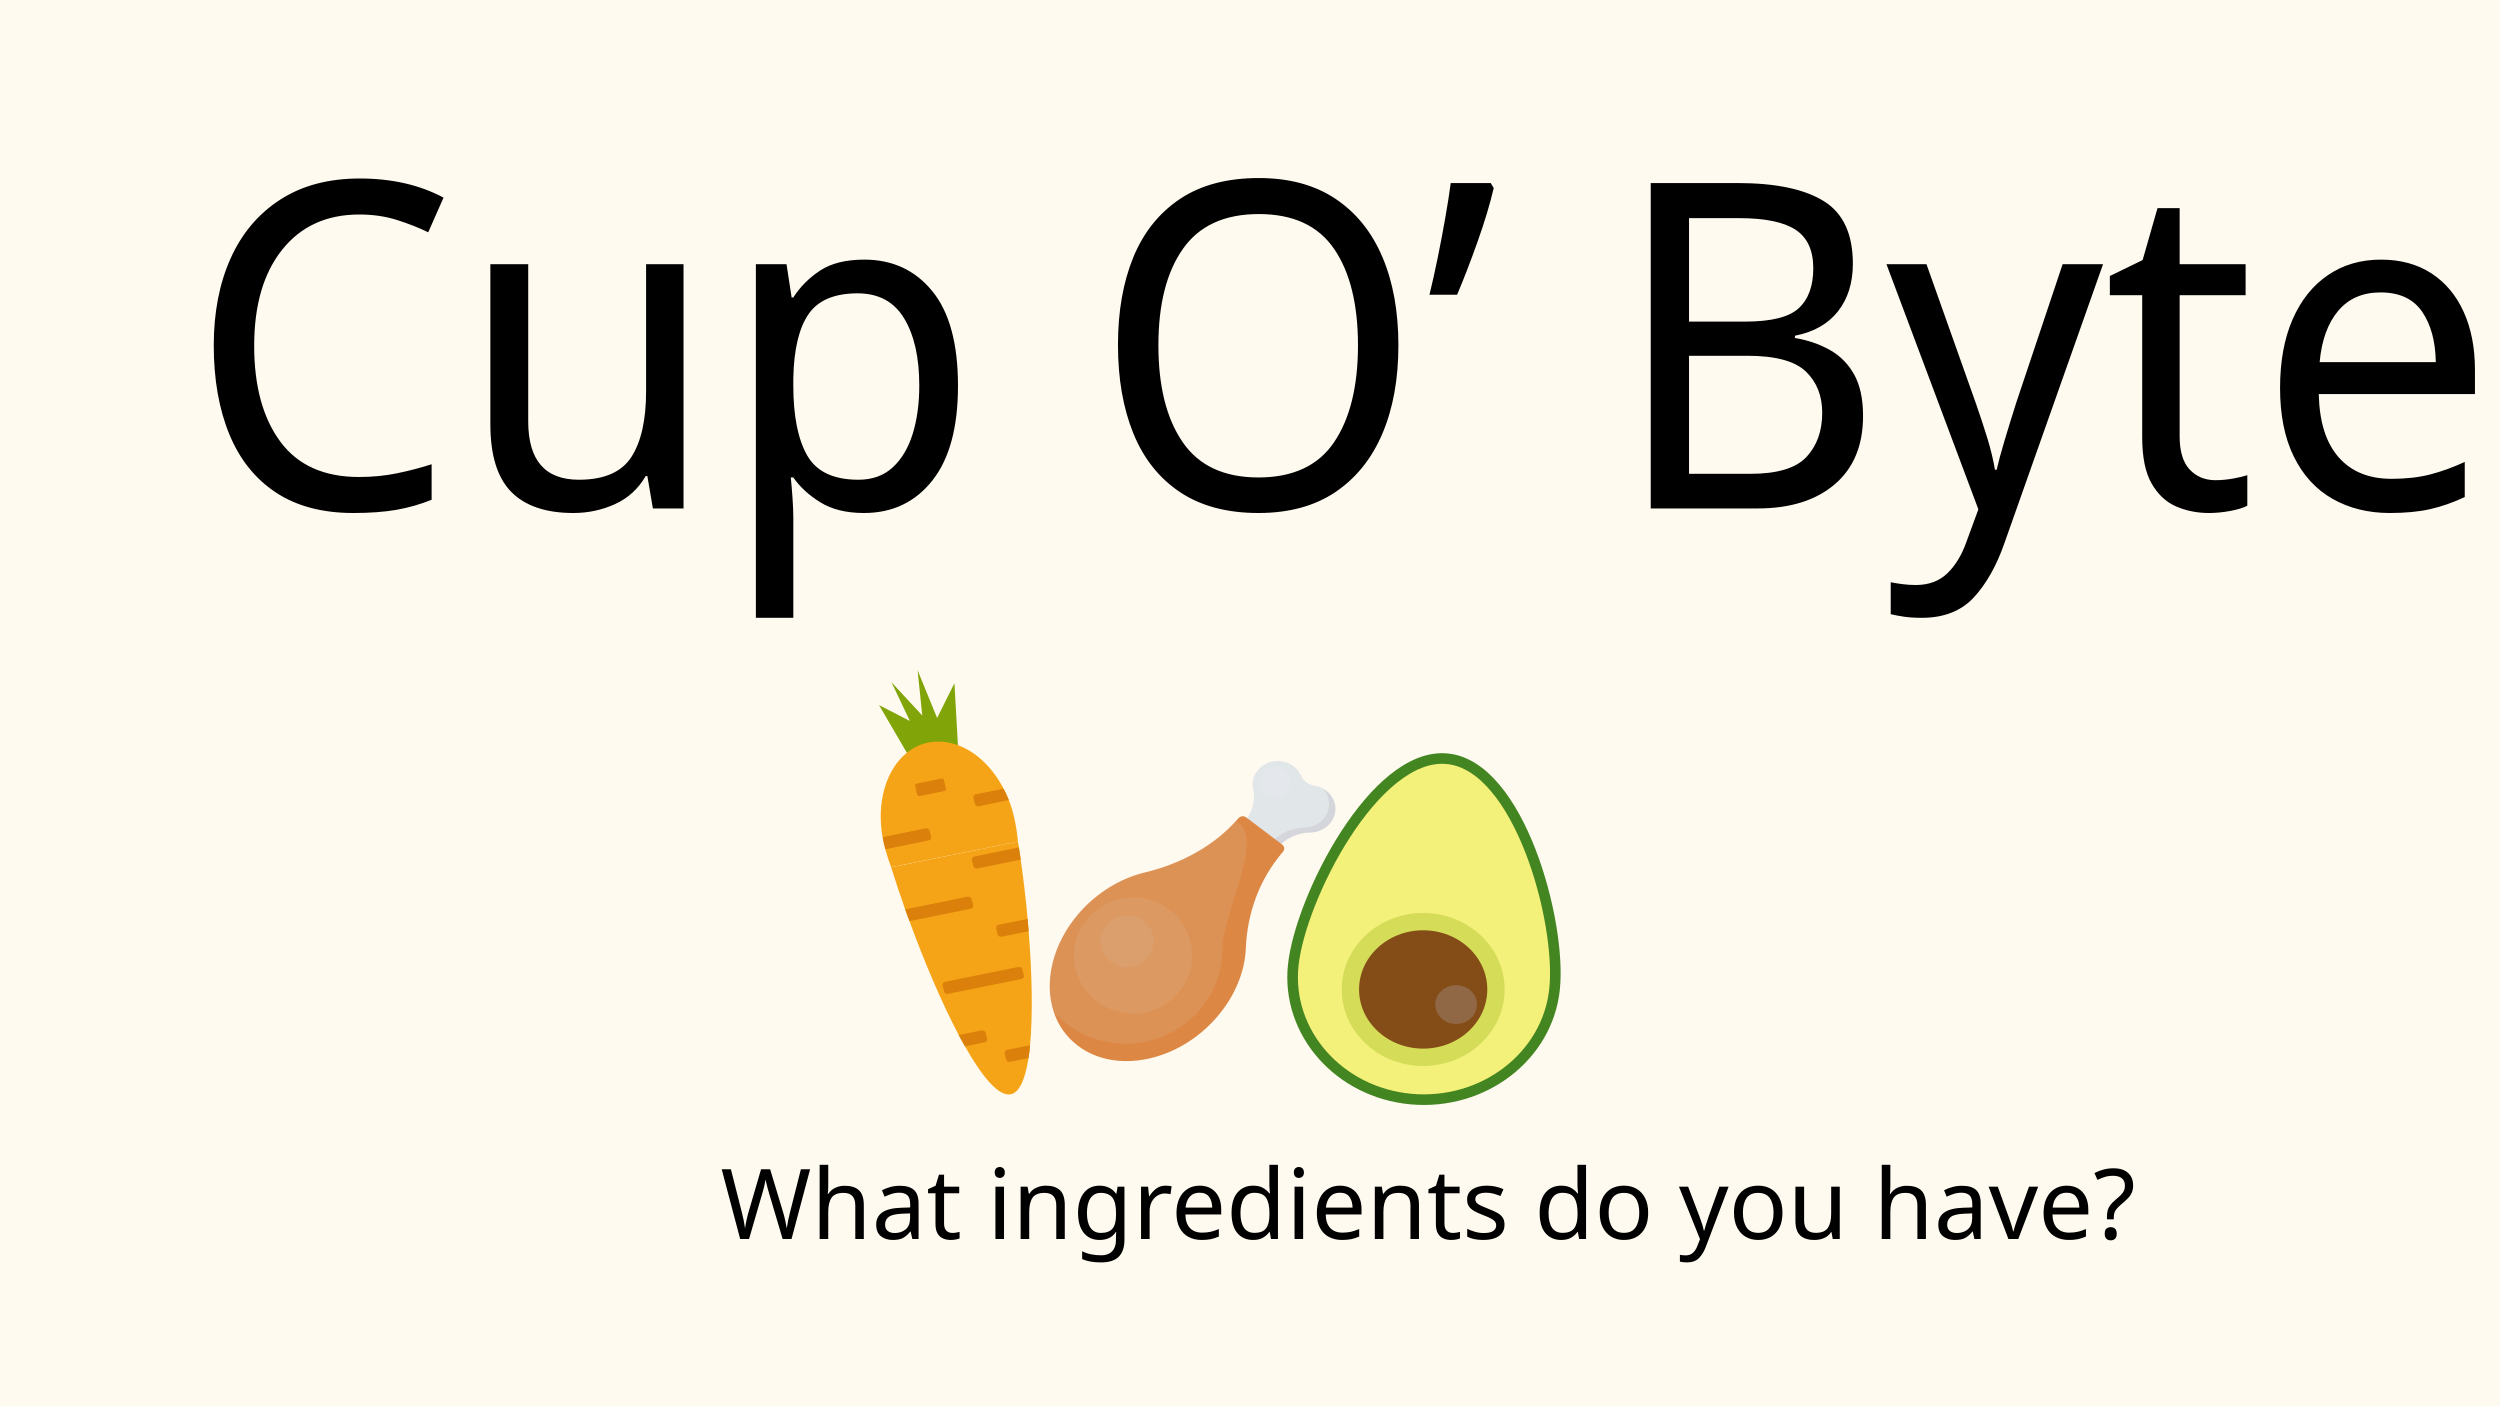
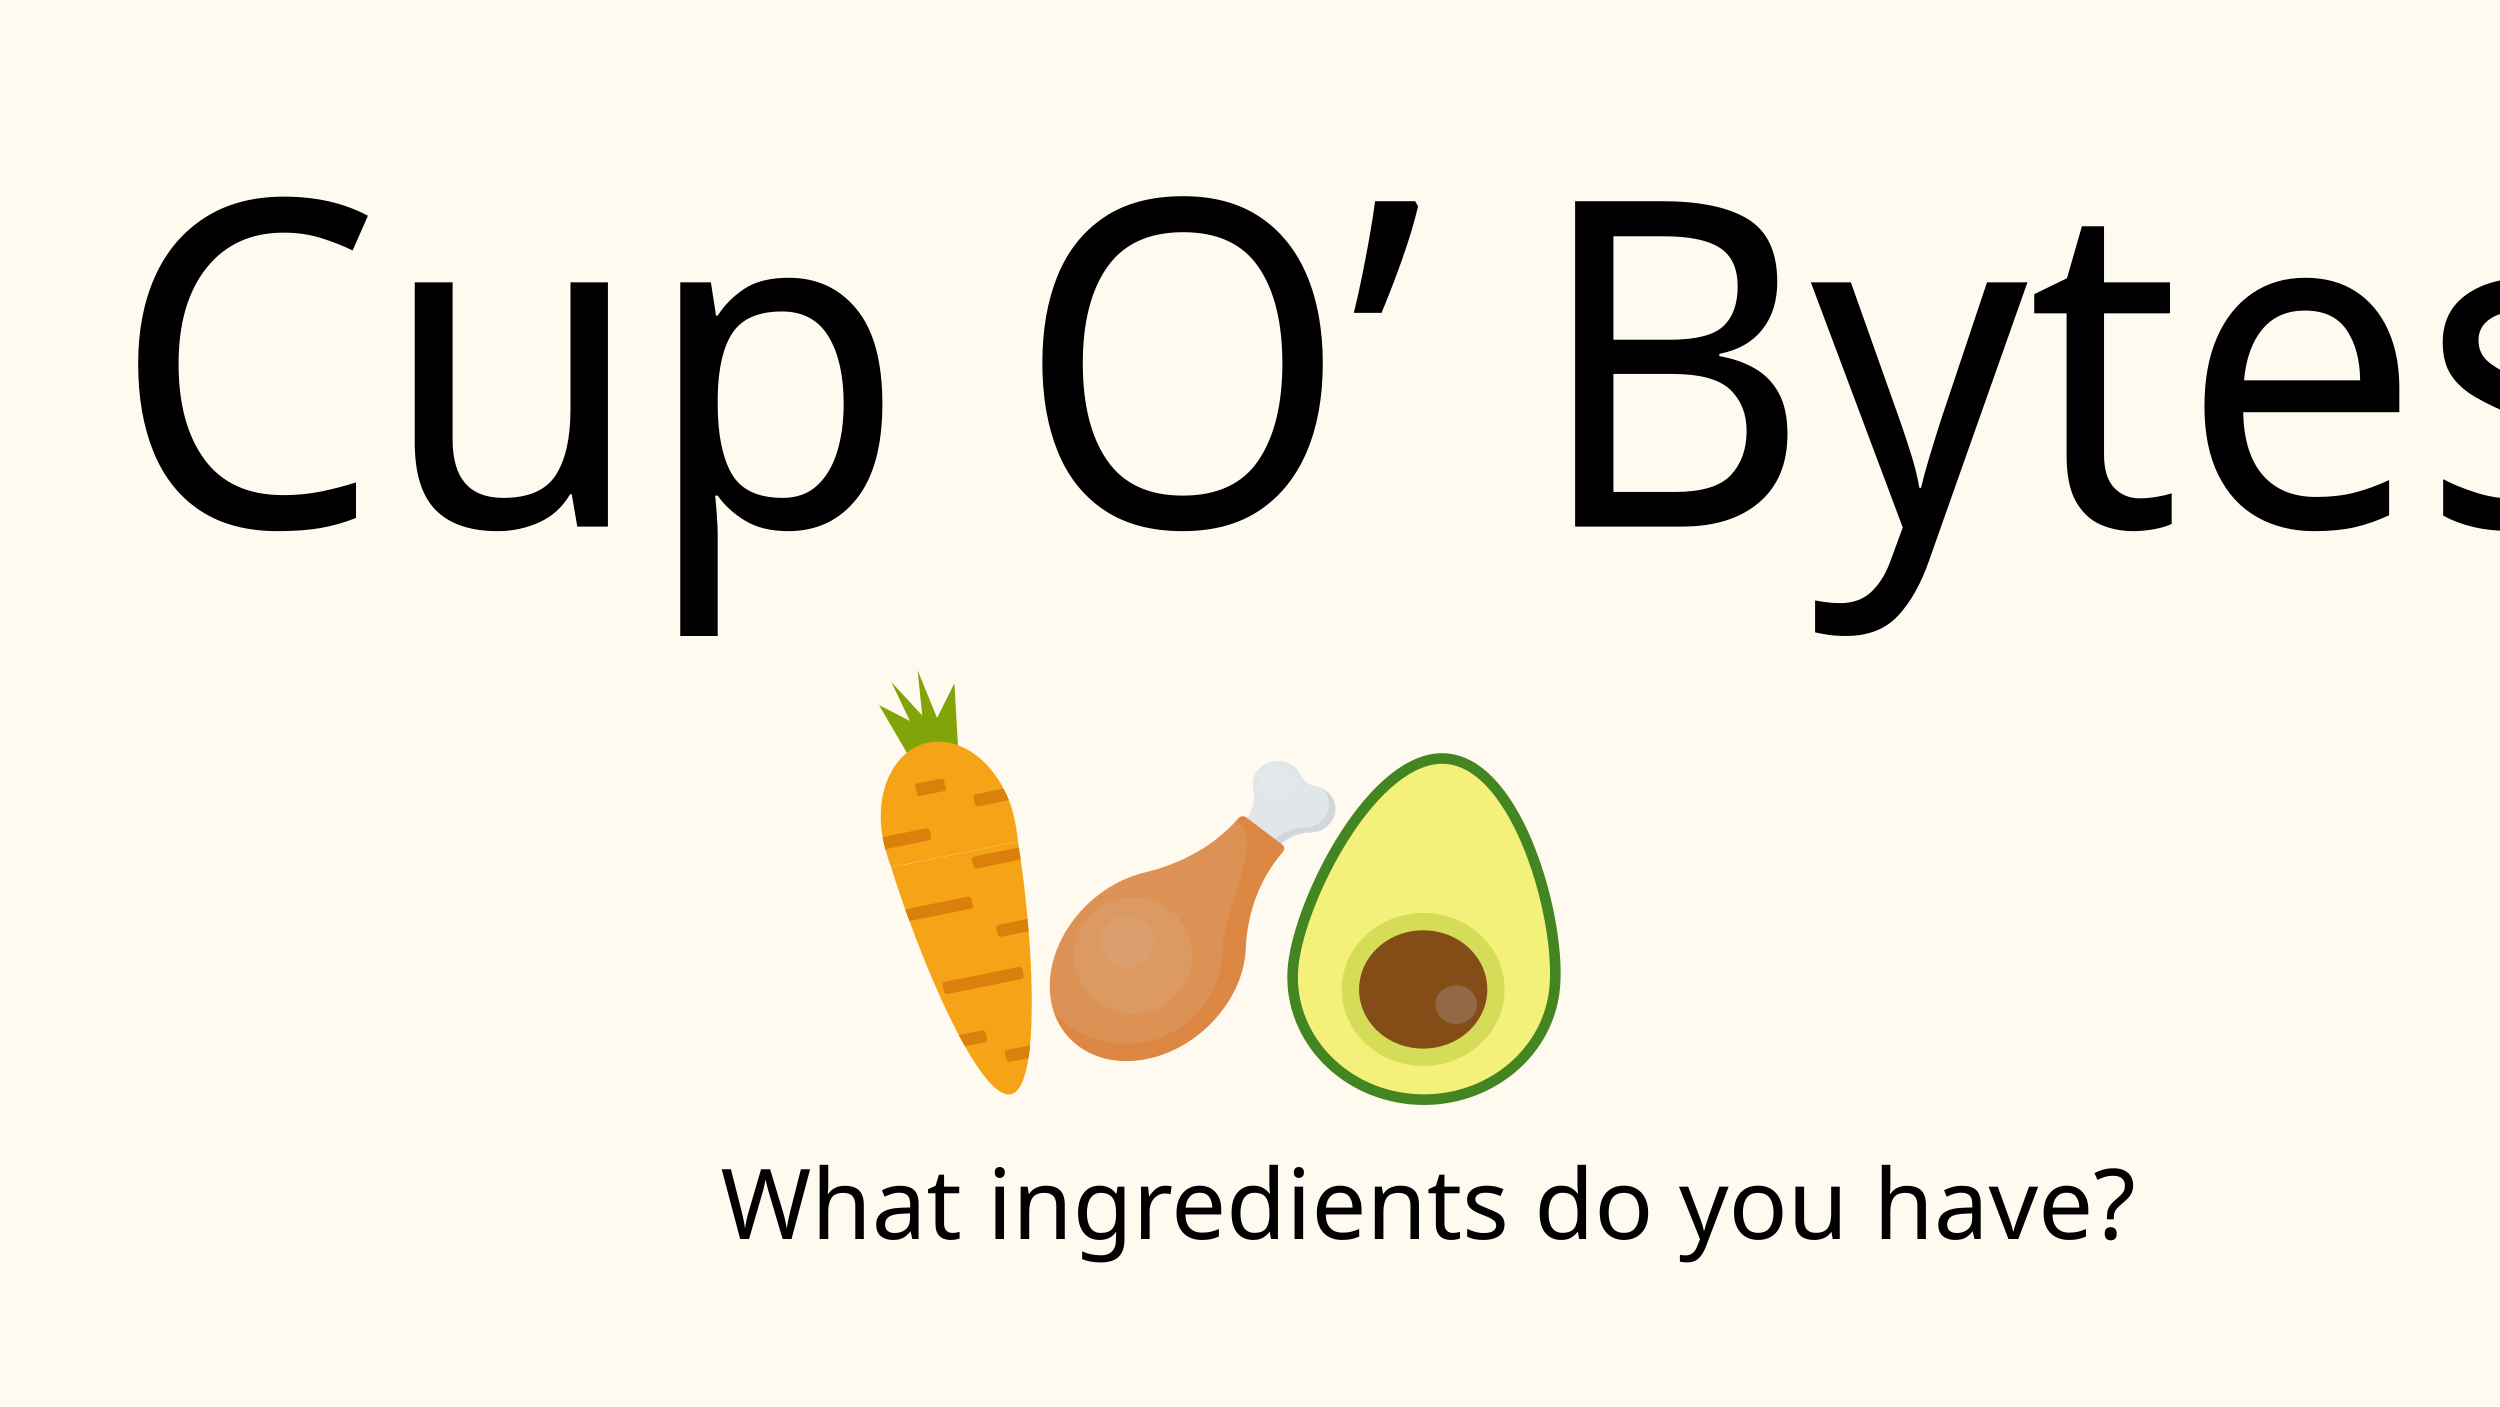
<svg xmlns="http://www.w3.org/2000/svg" version="1.1" id="Layer_1" x="0px" y="0px" viewBox="0 0 1920 1080" style="enable-background:new 0 0 1920 1080;" xml:space="preserve">
  <style type="text/css">
	.st0{fill:none;}
	.st1{fill:#FFFAF0;}
	.st2{fill:#F4F17B;stroke:#438521;stroke-width:8.147;stroke-miterlimit:10;}
	.st3{fill:#844C17;stroke:#D4DC58;stroke-width:13.326;stroke-miterlimit:10;}
	.st4{fill:#916846;}
	.st5{fill:#81A408;}
	.st6{fill:#F6A417;}
	.st7{fill:#DB800A;}
	.st8{fill:#E1E6E9;}
	.st9{fill:#D5D6DB;}
	.st10{fill:#DC8744;}
	.st11{opacity:0.1;fill:#EBF0F3;enable-background:new    ;}
	.st12{opacity:0.1;fill:#D5D6DB;enable-background:new    ;}
	.st13{opacity:0.25;fill:#EBF0F3;enable-background:new    ;}
	.st14{font-family:'GoudyOldStyleT-Regular';}
	.st15{font-size:350px;}
	.st16{font-family:'GoudyOldStyleT-Italic';}
	.st17{font-size:75px;}
</style>
  <path class="st0" d="M-371.6,660.8c0,43.3-35.1,78.4-78.4,78.4V582.4C-406.7,582.4-371.6,617.5-371.6,660.8z" />
  <line class="st0" x1="-450" y1="921.5" x2="-450" y2="739.2" />
  <line class="st0" x1="-450" y1="582.4" x2="-450" y2="415.1" />
  <g>
-     <rect y="0" class="st1" width="1920" height="1080" />
+     <rect class="st1" width="1920" height="1080" />
  </g>
  <g>
    <g>
      <path class="st2" d="M1193.9,759.7c-5.4,51.7-54.8,89.4-110.2,84.4c-55.4-5.1-95.9-51.1-90.5-102.7c5.4-51.7,62.6-163.8,118-158.7    C1166.7,587.6,1199.4,708,1193.9,759.7z" />
    </g>
    <ellipse class="st3" cx="1093" cy="759.9" rx="55.9" ry="52.1" />
    <ellipse class="st4" cx="1118.3" cy="771.5" rx="16" ry="14.9" />
  </g>
  <g>
    <polygon class="st5" points="675.1,541.5 696.5,578.2 735.7,572.4 733,524.7 719.7,551.4 704.7,514.7 708.3,549.5 684.6,523.9    698.8,553.7  " />
    <g>
      <path class="st6" d="M781.8,646.3c0.2,1.5,0.5,3,0.7,4.5c0.5,3.1,0.9,6.2,1.4,9.4c2.1,14.5,3.9,29.9,5.3,45.5    c0.3,3.2,0.6,6.4,0.8,9.5c2.6,32.1,3.3,63.9,1.1,87.5c-0.3,3.5-0.7,6.8-1.2,9.9c-2.5,16-6.8,26.4-13.6,27.8    c-9.3,1.9-21.9-13.3-35.2-36.8c-1.6-2.8-3.2-5.7-4.8-8.7c-13.1-24.8-26.6-56.7-37.8-87.4c-1.1-3-2.2-6-3.3-9    c-4-11.2-7.6-22.2-10.8-32.4L781.8,646.3z" />
      <path class="st6" d="M778.8,627.5c1.3,5.3,2.3,11.8,3,18.8L684.4,666c-1.8-4.9-3.4-9.6-4.5-13.8c-0.4-1.5-0.8-2.9-1.1-4.3    c-0.4-1.7-0.7-3.3-1-5c-4.8-27,2.9-52.1,18.7-64.8c4.8-3.9,10.3-6.6,16.5-7.8c7.6-1.5,15.3-0.7,22.7,2c13.9,5.1,26.6,17.1,35,33.3    c1.5,2.8,2.8,5.8,4.1,8.9C776.4,618.6,777.8,623,778.8,627.5z" />
    </g>
    <path class="st7" d="M774.8,614.5l-23.2,4.7c-1.3,0.3-2.6-0.6-2.9-1.9l-1.1-4.5c-0.3-1.3,0.5-2.6,1.8-2.8l21.3-4.3   C772.2,608.5,773.6,611.4,774.8,614.5z" />
    <path class="st7" d="M784.4,751.9L728,763.3c-1.3,0.3-2.7-0.5-3-1.8l-1.1-4.7c-0.3-1.3,0.6-2.5,1.9-2.8l56.4-11.4   c1.3-0.3,2.7,0.5,3,1.8l1.1,4.7C786.6,750.4,785.7,751.7,784.4,751.9z" />
    <path class="st7" d="M789.2,705.7c0.3,3.2,0.6,6.4,0.8,9.5l-20.9,4.2c-1.3,0.3-2.6-0.6-2.9-1.9l-1.1-4.5c-0.3-1.3,0.5-2.6,1.8-2.8   L789.2,705.7z" />
    <path class="st7" d="M746.2,690.6l1.1,4.5c0.3,1.3-0.5,2.6-1.8,2.8l-47,9.5c-1.1-3-2.2-6-3.3-9l48.1-9.8   C744.6,688.5,745.9,689.3,746.2,690.6z" />
    <path class="st7" d="M714,638.1l1.1,4.5c0.3,1.3-0.5,2.6-1.8,2.8l-33.3,6.8c-0.4-1.5-0.8-2.9-1.1-4.3c-0.4-1.7-0.7-3.3-1-5   l33.3-6.8C712.4,635.9,713.7,636.8,714,638.1z" />
    <path class="st7" d="M782.5,650.8c0.5,3.1,0.9,6.2,1.4,9.4l-33.5,6.8c-1.3,0.3-2.6-0.6-2.9-1.9l-1.1-4.5c-0.3-1.3,0.5-2.6,1.8-2.8   L782.5,650.8z" />
    <path class="st7" d="M791.1,802.7c-0.3,3.5-0.7,6.8-1.2,9.9l-14.3,2.9c-1.3,0.3-2.6-0.6-2.9-1.9l-1.1-4.5c-0.3-1.3,0.5-2.6,1.8-2.8   L791.1,802.7z" />
    <path class="st7" d="M757,793.2l1.1,4.5c0.3,1.3-0.5,2.6-1.8,2.8l-15.2,3.1c-1.6-2.8-3.2-5.7-4.8-8.7l17.8-3.6   C755.4,791.1,756.7,791.9,757,793.2z" />
    <path class="st7" d="M725.3,607.5l-19.1,3.9c-0.8,0.2-1.6-0.3-1.8-1.1l-1.6-6.8c-0.2-0.8,0.3-1.5,1.2-1.7l19.1-3.9   c0.8-0.2,1.6,0.3,1.8,1.1l1.6,6.8C726.6,606.5,726.1,607.3,725.3,607.5z" />
  </g>
  <g>
    <path class="st8" d="M1023.7,628.9c3.2-6.1,2.2-13.6-2.3-18.9c-3.2-3.7-7.5-5.9-12-6.6c-4.5-0.7-8.4-3.7-10.1-7.6   c-1.7-3.9-4.8-7.4-9.4-9.5c-6.5-3.1-14.6-2.3-20.3,1.8c-6.4,4.6-8.7,11.6-7.2,18c2,8.9-0.7,18.1-6.8,25.1l-8,9.2l25.9,19.5l8-9.2   c6.1-7,15.2-11.3,24.9-11.4C1013.3,639.2,1020.2,635.7,1023.7,628.9L1023.7,628.9z" />
    <path class="st9" d="M1023.7,628.9c-3.5,6.8-10.4,10.3-17.4,10.4c-9.7,0.1-18.8,4.4-24.9,11.4l-7.9,9.2l-25.9-19.5l0,0l21,15.8   l8-9.1c6.1-7,15.2-11.4,24.9-11.4c7-0.1,13.9-3.6,17.4-10.4c3.2-6.1,2.2-13.6-2.3-18.9c-0.2-0.2-0.4-0.5-0.6-0.7   c2,1.1,3.9,2.6,5.5,4.5C1025.9,615.3,1026.9,622.8,1023.7,628.9L1023.7,628.9z" />
    <path class="st10" d="M985.4,654.1c-18.2,21-27.5,47.2-28.6,74.2c-0.7,17.7-8.2,36.6-22.3,52.9c-29.6,34.2-77.4,44-106.6,22   c-8.9-6.7-15.1-15.6-18.5-25.7c-7.8-23-1.4-52.3,19.2-76.1c14.2-16.3,32.4-27,50.8-31.4c6.7-1.6,13.3-3.6,19.7-6.1   c6.9-2.6,13.6-5.8,19.9-9.4c12.2-6.9,23.1-15.7,32.2-26.2c1.4-1.6,4-1.9,5.8-0.6l0.8,0.6l26.2,19.8l0.8,0.6   C986.5,650,986.8,652.4,985.4,654.1L985.4,654.1z" />
    <path class="st11" d="M949.1,630.6c-27.6,29.2-63,37.7-69.8,39.3c-18.4,4.4-36.6,15.1-50.8,31.4c-20.6,23.8-27,53.1-19.2,76.1   c13.6,14.8,33.3,24.2,55.3,24.2c41,0,74.3-32.7,74.3-73C938.9,700.5,972.8,642.8,949.1,630.6z" />
    <ellipse class="st12" cx="870.2" cy="733.8" rx="45.4" ry="44.6" />
    <ellipse class="st12" cx="865.7" cy="723" rx="20.3" ry="20" />
    <path class="st13" d="M979.4,589.1c-6.6,0-11.9,5.2-11.9,11.7s5.3,11.7,11.9,11.7s11.9-5.2,11.9-11.7S986,589.1,979.4,589.1z" />
  </g>
-   <text transform="matrix(0.9337 0 0 1 144.2385 390.4872)" class="st14 st15">Cup O’ Byte</text>
+   <text transform="matrix(0.9337 0 0 1 86.168 404.4242)" class="st14 st15">Cup O’ Bytes</text>
  <text transform="matrix(1 0 0 1 553.3676 951.5415)" class="st16 st17">What ingredients do you have?</text>
</svg>
